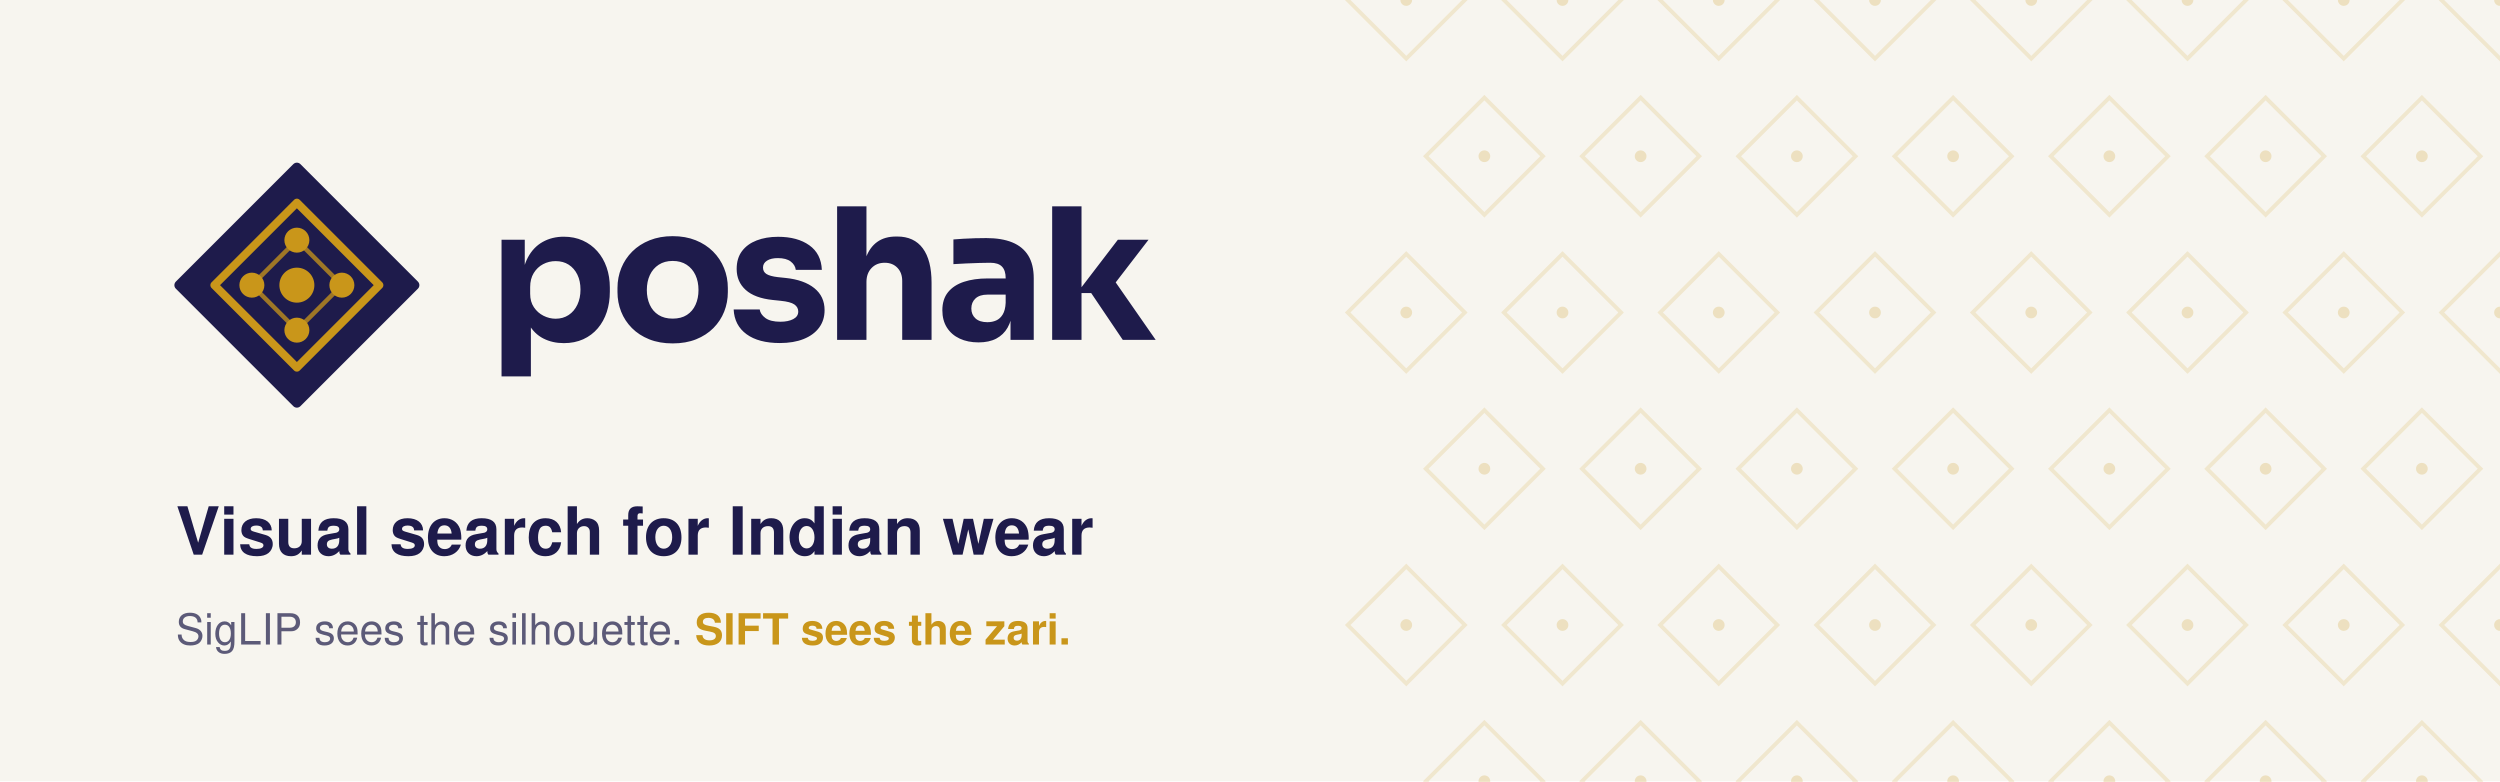
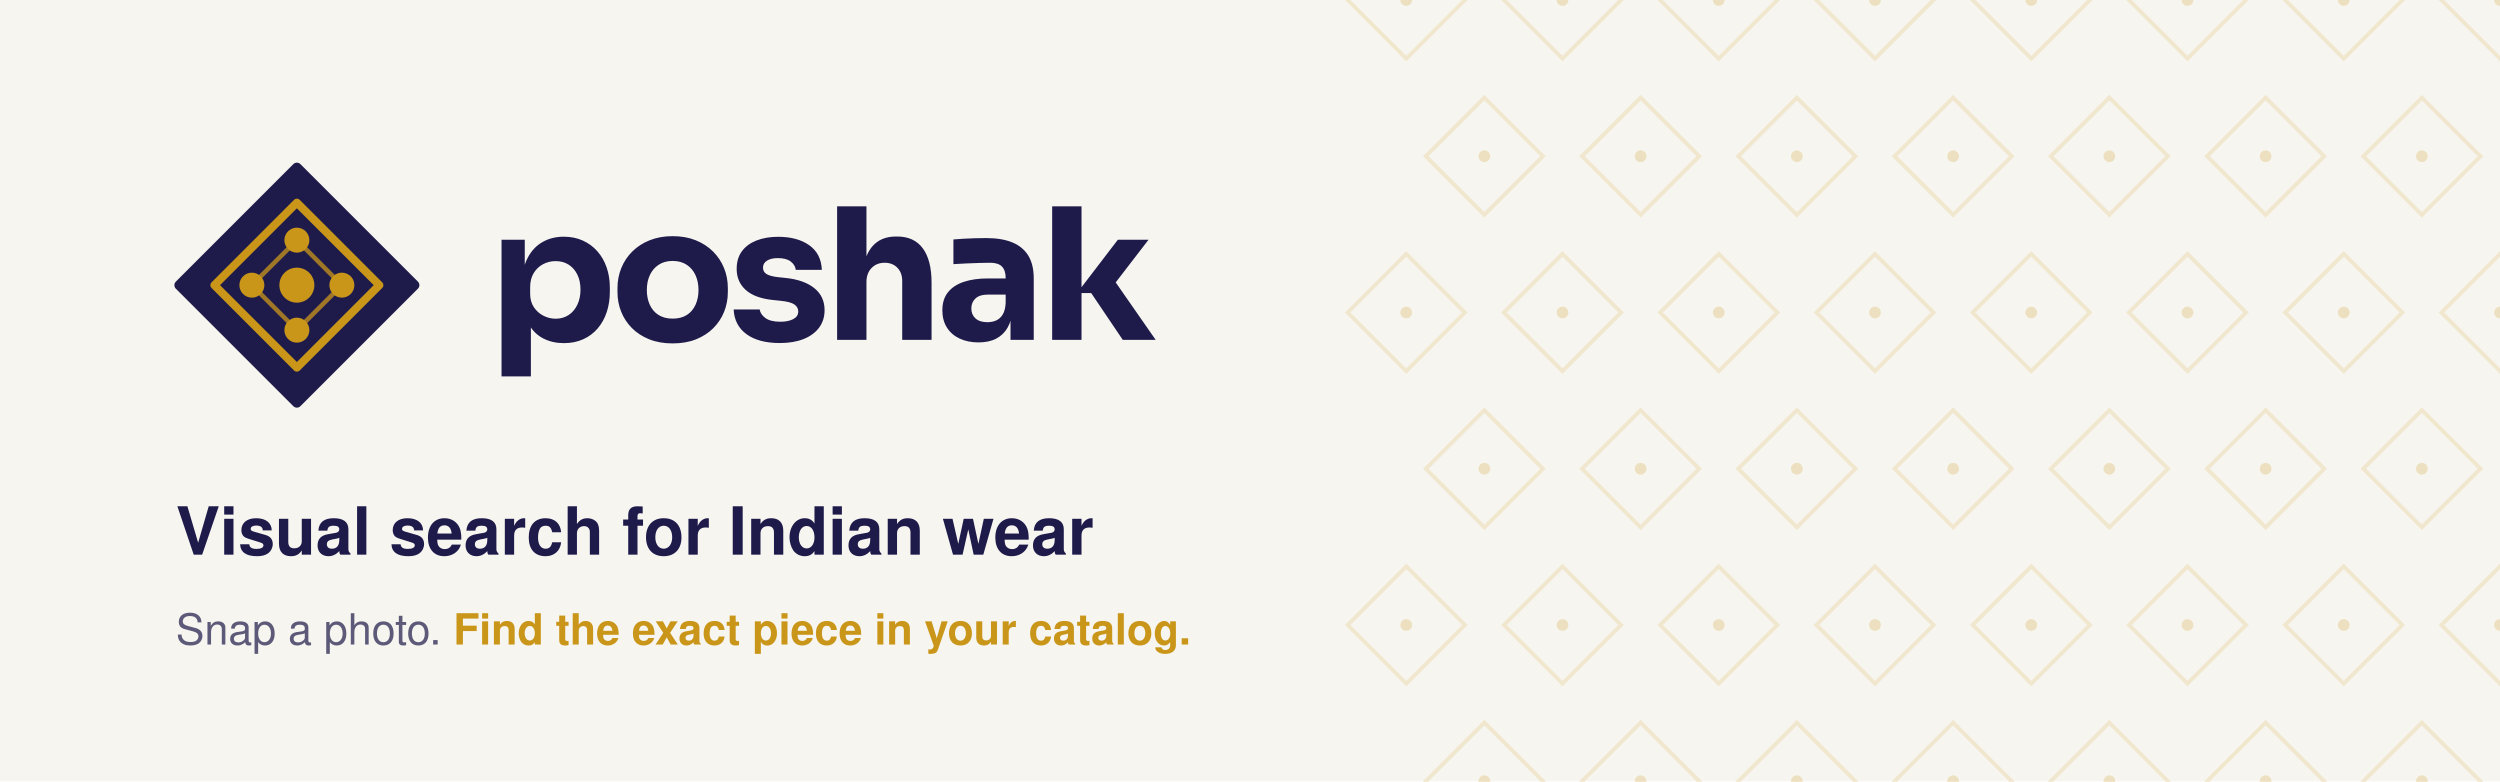
<svg xmlns="http://www.w3.org/2000/svg" style="border-radius:12px" width="1280" height="400" viewBox="0 0 1280 400" role="img">
  <rect width="1280" height="400" fill="#f7f5ef" />
  <path d="M760 -110 L790 -80 L760 -50 L730 -80 Z" fill="none" stroke="#c9961a" stroke-opacity="0.16" stroke-width="2" />
  <circle cx="760" cy="-80" r="3" fill="#c9961a" fill-opacity="0.22" />
  <path d="M840 -110 L870 -80 L840 -50 L810 -80 Z" fill="none" stroke="#c9961a" stroke-opacity="0.16" stroke-width="2" />
  <circle cx="840" cy="-80" r="3" fill="#c9961a" fill-opacity="0.22" />
  <path d="M920 -110 L950 -80 L920 -50 L890 -80 Z" fill="none" stroke="#c9961a" stroke-opacity="0.16" stroke-width="2" />
  <circle cx="920" cy="-80" r="3" fill="#c9961a" fill-opacity="0.22" />
  <path d="M1000 -110 L1030 -80 L1000 -50 L970 -80 Z" fill="none" stroke="#c9961a" stroke-opacity="0.16" stroke-width="2" />
  <circle cx="1000" cy="-80" r="3" fill="#c9961a" fill-opacity="0.22" />
  <path d="M1080 -110 L1110 -80 L1080 -50 L1050 -80 Z" fill="none" stroke="#c9961a" stroke-opacity="0.16" stroke-width="2" />
  <circle cx="1080" cy="-80" r="3" fill="#c9961a" fill-opacity="0.22" />
  <path d="M1160 -110 L1190 -80 L1160 -50 L1130 -80 Z" fill="none" stroke="#c9961a" stroke-opacity="0.16" stroke-width="2" />
  <circle cx="1160" cy="-80" r="3" fill="#c9961a" fill-opacity="0.22" />
  <path d="M1240 -110 L1270 -80 L1240 -50 L1210 -80 Z" fill="none" stroke="#c9961a" stroke-opacity="0.16" stroke-width="2" />
  <circle cx="1240" cy="-80" r="3" fill="#c9961a" fill-opacity="0.22" />
  <path d="M1320 -110 L1350 -80 L1320 -50 L1290 -80 Z" fill="none" stroke="#c9961a" stroke-opacity="0.16" stroke-width="2" />
  <circle cx="1320" cy="-80" r="3" fill="#c9961a" fill-opacity="0.22" />
  <path d="M1400 -110 L1430 -80 L1400 -50 L1370 -80 Z" fill="none" stroke="#c9961a" stroke-opacity="0.16" stroke-width="2" />
  <circle cx="1400" cy="-80" r="3" fill="#c9961a" fill-opacity="0.22" />
  <path d="M720 -30 L750 0 L720 30 L690 0 Z" fill="none" stroke="#c9961a" stroke-opacity="0.16" stroke-width="2" />
  <circle cx="720" cy="0" r="3" fill="#c9961a" fill-opacity="0.22" />
  <path d="M800 -30 L830 0 L800 30 L770 0 Z" fill="none" stroke="#c9961a" stroke-opacity="0.16" stroke-width="2" />
  <circle cx="800" cy="0" r="3" fill="#c9961a" fill-opacity="0.22" />
  <path d="M880 -30 L910 0 L880 30 L850 0 Z" fill="none" stroke="#c9961a" stroke-opacity="0.16" stroke-width="2" />
  <circle cx="880" cy="0" r="3" fill="#c9961a" fill-opacity="0.22" />
  <path d="M960 -30 L990 0 L960 30 L930 0 Z" fill="none" stroke="#c9961a" stroke-opacity="0.16" stroke-width="2" />
  <circle cx="960" cy="0" r="3" fill="#c9961a" fill-opacity="0.22" />
  <path d="M1040 -30 L1070 0 L1040 30 L1010 0 Z" fill="none" stroke="#c9961a" stroke-opacity="0.16" stroke-width="2" />
  <circle cx="1040" cy="0" r="3" fill="#c9961a" fill-opacity="0.22" />
  <path d="M1120 -30 L1150 0 L1120 30 L1090 0 Z" fill="none" stroke="#c9961a" stroke-opacity="0.16" stroke-width="2" />
  <circle cx="1120" cy="0" r="3" fill="#c9961a" fill-opacity="0.22" />
  <path d="M1200 -30 L1230 0 L1200 30 L1170 0 Z" fill="none" stroke="#c9961a" stroke-opacity="0.16" stroke-width="2" />
  <circle cx="1200" cy="0" r="3" fill="#c9961a" fill-opacity="0.22" />
  <path d="M1280 -30 L1310 0 L1280 30 L1250 0 Z" fill="none" stroke="#c9961a" stroke-opacity="0.16" stroke-width="2" />
  <circle cx="1280" cy="0" r="3" fill="#c9961a" fill-opacity="0.22" />
  <path d="M1360 -30 L1390 0 L1360 30 L1330 0 Z" fill="none" stroke="#c9961a" stroke-opacity="0.16" stroke-width="2" />
  <circle cx="1360" cy="0" r="3" fill="#c9961a" fill-opacity="0.22" />
  <path d="M760 50 L790 80 L760 110 L730 80 Z" fill="none" stroke="#c9961a" stroke-opacity="0.16" stroke-width="2" />
  <circle cx="760" cy="80" r="3" fill="#c9961a" fill-opacity="0.22" />
  <path d="M840 50 L870 80 L840 110 L810 80 Z" fill="none" stroke="#c9961a" stroke-opacity="0.16" stroke-width="2" />
  <circle cx="840" cy="80" r="3" fill="#c9961a" fill-opacity="0.22" />
  <path d="M920 50 L950 80 L920 110 L890 80 Z" fill="none" stroke="#c9961a" stroke-opacity="0.16" stroke-width="2" />
  <circle cx="920" cy="80" r="3" fill="#c9961a" fill-opacity="0.22" />
  <path d="M1000 50 L1030 80 L1000 110 L970 80 Z" fill="none" stroke="#c9961a" stroke-opacity="0.16" stroke-width="2" />
  <circle cx="1000" cy="80" r="3" fill="#c9961a" fill-opacity="0.22" />
  <path d="M1080 50 L1110 80 L1080 110 L1050 80 Z" fill="none" stroke="#c9961a" stroke-opacity="0.16" stroke-width="2" />
  <circle cx="1080" cy="80" r="3" fill="#c9961a" fill-opacity="0.22" />
  <path d="M1160 50 L1190 80 L1160 110 L1130 80 Z" fill="none" stroke="#c9961a" stroke-opacity="0.16" stroke-width="2" />
  <circle cx="1160" cy="80" r="3" fill="#c9961a" fill-opacity="0.22" />
  <path d="M1240 50 L1270 80 L1240 110 L1210 80 Z" fill="none" stroke="#c9961a" stroke-opacity="0.16" stroke-width="2" />
  <circle cx="1240" cy="80" r="3" fill="#c9961a" fill-opacity="0.22" />
  <path d="M1320 50 L1350 80 L1320 110 L1290 80 Z" fill="none" stroke="#c9961a" stroke-opacity="0.16" stroke-width="2" />
  <circle cx="1320" cy="80" r="3" fill="#c9961a" fill-opacity="0.22" />
  <path d="M1400 50 L1430 80 L1400 110 L1370 80 Z" fill="none" stroke="#c9961a" stroke-opacity="0.16" stroke-width="2" />
  <circle cx="1400" cy="80" r="3" fill="#c9961a" fill-opacity="0.22" />
  <path d="M720 130 L750 160 L720 190 L690 160 Z" fill="none" stroke="#c9961a" stroke-opacity="0.16" stroke-width="2" />
  <circle cx="720" cy="160" r="3" fill="#c9961a" fill-opacity="0.22" />
  <path d="M800 130 L830 160 L800 190 L770 160 Z" fill="none" stroke="#c9961a" stroke-opacity="0.16" stroke-width="2" />
  <circle cx="800" cy="160" r="3" fill="#c9961a" fill-opacity="0.22" />
  <path d="M880 130 L910 160 L880 190 L850 160 Z" fill="none" stroke="#c9961a" stroke-opacity="0.16" stroke-width="2" />
  <circle cx="880" cy="160" r="3" fill="#c9961a" fill-opacity="0.22" />
  <path d="M960 130 L990 160 L960 190 L930 160 Z" fill="none" stroke="#c9961a" stroke-opacity="0.16" stroke-width="2" />
  <circle cx="960" cy="160" r="3" fill="#c9961a" fill-opacity="0.22" />
  <path d="M1040 130 L1070 160 L1040 190 L1010 160 Z" fill="none" stroke="#c9961a" stroke-opacity="0.16" stroke-width="2" />
  <circle cx="1040" cy="160" r="3" fill="#c9961a" fill-opacity="0.22" />
  <path d="M1120 130 L1150 160 L1120 190 L1090 160 Z" fill="none" stroke="#c9961a" stroke-opacity="0.16" stroke-width="2" />
  <circle cx="1120" cy="160" r="3" fill="#c9961a" fill-opacity="0.22" />
  <path d="M1200 130 L1230 160 L1200 190 L1170 160 Z" fill="none" stroke="#c9961a" stroke-opacity="0.16" stroke-width="2" />
  <circle cx="1200" cy="160" r="3" fill="#c9961a" fill-opacity="0.22" />
  <path d="M1280 130 L1310 160 L1280 190 L1250 160 Z" fill="none" stroke="#c9961a" stroke-opacity="0.16" stroke-width="2" />
  <circle cx="1280" cy="160" r="3" fill="#c9961a" fill-opacity="0.22" />
  <path d="M1360 130 L1390 160 L1360 190 L1330 160 Z" fill="none" stroke="#c9961a" stroke-opacity="0.16" stroke-width="2" />
  <circle cx="1360" cy="160" r="3" fill="#c9961a" fill-opacity="0.22" />
  <path d="M760 210 L790 240 L760 270 L730 240 Z" fill="none" stroke="#c9961a" stroke-opacity="0.16" stroke-width="2" />
  <circle cx="760" cy="240" r="3" fill="#c9961a" fill-opacity="0.22" />
  <path d="M840 210 L870 240 L840 270 L810 240 Z" fill="none" stroke="#c9961a" stroke-opacity="0.16" stroke-width="2" />
  <circle cx="840" cy="240" r="3" fill="#c9961a" fill-opacity="0.22" />
  <path d="M920 210 L950 240 L920 270 L890 240 Z" fill="none" stroke="#c9961a" stroke-opacity="0.16" stroke-width="2" />
  <circle cx="920" cy="240" r="3" fill="#c9961a" fill-opacity="0.22" />
  <path d="M1000 210 L1030 240 L1000 270 L970 240 Z" fill="none" stroke="#c9961a" stroke-opacity="0.16" stroke-width="2" />
  <circle cx="1000" cy="240" r="3" fill="#c9961a" fill-opacity="0.22" />
  <path d="M1080 210 L1110 240 L1080 270 L1050 240 Z" fill="none" stroke="#c9961a" stroke-opacity="0.16" stroke-width="2" />
  <circle cx="1080" cy="240" r="3" fill="#c9961a" fill-opacity="0.22" />
  <path d="M1160 210 L1190 240 L1160 270 L1130 240 Z" fill="none" stroke="#c9961a" stroke-opacity="0.16" stroke-width="2" />
  <circle cx="1160" cy="240" r="3" fill="#c9961a" fill-opacity="0.22" />
  <path d="M1240 210 L1270 240 L1240 270 L1210 240 Z" fill="none" stroke="#c9961a" stroke-opacity="0.16" stroke-width="2" />
  <circle cx="1240" cy="240" r="3" fill="#c9961a" fill-opacity="0.22" />
  <path d="M1320 210 L1350 240 L1320 270 L1290 240 Z" fill="none" stroke="#c9961a" stroke-opacity="0.16" stroke-width="2" />
  <circle cx="1320" cy="240" r="3" fill="#c9961a" fill-opacity="0.22" />
  <path d="M1400 210 L1430 240 L1400 270 L1370 240 Z" fill="none" stroke="#c9961a" stroke-opacity="0.16" stroke-width="2" />
  <circle cx="1400" cy="240" r="3" fill="#c9961a" fill-opacity="0.22" />
  <path d="M720 290 L750 320 L720 350 L690 320 Z" fill="none" stroke="#c9961a" stroke-opacity="0.16" stroke-width="2" />
  <circle cx="720" cy="320" r="3" fill="#c9961a" fill-opacity="0.22" />
  <path d="M800 290 L830 320 L800 350 L770 320 Z" fill="none" stroke="#c9961a" stroke-opacity="0.16" stroke-width="2" />
  <circle cx="800" cy="320" r="3" fill="#c9961a" fill-opacity="0.22" />
  <path d="M880 290 L910 320 L880 350 L850 320 Z" fill="none" stroke="#c9961a" stroke-opacity="0.16" stroke-width="2" />
  <circle cx="880" cy="320" r="3" fill="#c9961a" fill-opacity="0.22" />
  <path d="M960 290 L990 320 L960 350 L930 320 Z" fill="none" stroke="#c9961a" stroke-opacity="0.16" stroke-width="2" />
  <circle cx="960" cy="320" r="3" fill="#c9961a" fill-opacity="0.22" />
  <path d="M1040 290 L1070 320 L1040 350 L1010 320 Z" fill="none" stroke="#c9961a" stroke-opacity="0.16" stroke-width="2" />
  <circle cx="1040" cy="320" r="3" fill="#c9961a" fill-opacity="0.22" />
  <path d="M1120 290 L1150 320 L1120 350 L1090 320 Z" fill="none" stroke="#c9961a" stroke-opacity="0.16" stroke-width="2" />
  <circle cx="1120" cy="320" r="3" fill="#c9961a" fill-opacity="0.22" />
  <path d="M1200 290 L1230 320 L1200 350 L1170 320 Z" fill="none" stroke="#c9961a" stroke-opacity="0.16" stroke-width="2" />
  <circle cx="1200" cy="320" r="3" fill="#c9961a" fill-opacity="0.22" />
  <path d="M1280 290 L1310 320 L1280 350 L1250 320 Z" fill="none" stroke="#c9961a" stroke-opacity="0.16" stroke-width="2" />
  <circle cx="1280" cy="320" r="3" fill="#c9961a" fill-opacity="0.22" />
  <path d="M1360 290 L1390 320 L1360 350 L1330 320 Z" fill="none" stroke="#c9961a" stroke-opacity="0.16" stroke-width="2" />
  <circle cx="1360" cy="320" r="3" fill="#c9961a" fill-opacity="0.22" />
  <path d="M760 370 L790 400 L760 430 L730 400 Z" fill="none" stroke="#c9961a" stroke-opacity="0.16" stroke-width="2" />
  <circle cx="760" cy="400" r="3" fill="#c9961a" fill-opacity="0.22" />
  <path d="M840 370 L870 400 L840 430 L810 400 Z" fill="none" stroke="#c9961a" stroke-opacity="0.16" stroke-width="2" />
  <circle cx="840" cy="400" r="3" fill="#c9961a" fill-opacity="0.22" />
  <path d="M920 370 L950 400 L920 430 L890 400 Z" fill="none" stroke="#c9961a" stroke-opacity="0.16" stroke-width="2" />
  <circle cx="920" cy="400" r="3" fill="#c9961a" fill-opacity="0.22" />
  <path d="M1000 370 L1030 400 L1000 430 L970 400 Z" fill="none" stroke="#c9961a" stroke-opacity="0.16" stroke-width="2" />
  <circle cx="1000" cy="400" r="3" fill="#c9961a" fill-opacity="0.22" />
  <path d="M1080 370 L1110 400 L1080 430 L1050 400 Z" fill="none" stroke="#c9961a" stroke-opacity="0.16" stroke-width="2" />
  <circle cx="1080" cy="400" r="3" fill="#c9961a" fill-opacity="0.22" />
  <path d="M1160 370 L1190 400 L1160 430 L1130 400 Z" fill="none" stroke="#c9961a" stroke-opacity="0.16" stroke-width="2" />
  <circle cx="1160" cy="400" r="3" fill="#c9961a" fill-opacity="0.22" />
  <path d="M1240 370 L1270 400 L1240 430 L1210 400 Z" fill="none" stroke="#c9961a" stroke-opacity="0.16" stroke-width="2" />
  <circle cx="1240" cy="400" r="3" fill="#c9961a" fill-opacity="0.22" />
  <path d="M1320 370 L1350 400 L1320 430 L1290 400 Z" fill="none" stroke="#c9961a" stroke-opacity="0.16" stroke-width="2" />
  <circle cx="1320" cy="400" r="3" fill="#c9961a" fill-opacity="0.22" />
  <path d="M1400 370 L1430 400 L1400 430 L1370 400 Z" fill="none" stroke="#c9961a" stroke-opacity="0.16" stroke-width="2" />
  <circle cx="1400" cy="400" r="3" fill="#c9961a" fill-opacity="0.22" />
  <path d="M720 450 L750 480 L720 510 L690 480 Z" fill="none" stroke="#c9961a" stroke-opacity="0.16" stroke-width="2" />
  <circle cx="720" cy="480" r="3" fill="#c9961a" fill-opacity="0.22" />
  <path d="M800 450 L830 480 L800 510 L770 480 Z" fill="none" stroke="#c9961a" stroke-opacity="0.16" stroke-width="2" />
  <circle cx="800" cy="480" r="3" fill="#c9961a" fill-opacity="0.22" />
  <path d="M880 450 L910 480 L880 510 L850 480 Z" fill="none" stroke="#c9961a" stroke-opacity="0.16" stroke-width="2" />
  <circle cx="880" cy="480" r="3" fill="#c9961a" fill-opacity="0.22" />
  <path d="M960 450 L990 480 L960 510 L930 480 Z" fill="none" stroke="#c9961a" stroke-opacity="0.16" stroke-width="2" />
  <circle cx="960" cy="480" r="3" fill="#c9961a" fill-opacity="0.22" />
  <path d="M1040 450 L1070 480 L1040 510 L1010 480 Z" fill="none" stroke="#c9961a" stroke-opacity="0.16" stroke-width="2" />
  <circle cx="1040" cy="480" r="3" fill="#c9961a" fill-opacity="0.22" />
  <path d="M1120 450 L1150 480 L1120 510 L1090 480 Z" fill="none" stroke="#c9961a" stroke-opacity="0.16" stroke-width="2" />
  <circle cx="1120" cy="480" r="3" fill="#c9961a" fill-opacity="0.22" />
  <path d="M1200 450 L1230 480 L1200 510 L1170 480 Z" fill="none" stroke="#c9961a" stroke-opacity="0.16" stroke-width="2" />
  <circle cx="1200" cy="480" r="3" fill="#c9961a" fill-opacity="0.22" />
  <path d="M1280 450 L1310 480 L1280 510 L1250 480 Z" fill="none" stroke="#c9961a" stroke-opacity="0.16" stroke-width="2" />
  <circle cx="1280" cy="480" r="3" fill="#c9961a" fill-opacity="0.22" />
  <path d="M1360 450 L1390 480 L1360 510 L1330 480 Z" fill="none" stroke="#c9961a" stroke-opacity="0.16" stroke-width="2" />
  <circle cx="1360" cy="480" r="3" fill="#c9961a" fill-opacity="0.22" />
  <g transform="translate(88 82) scale(1.28)">
    <path d="M50 3 L97 50 L50 97 L3 50 Z" fill="#1e1b4b" stroke="#1e1b4b" stroke-width="4" stroke-linejoin="round" />
    <path d="M50 17 L83 50 L50 83 L17 50 Z" fill="none" stroke="#c9961a" stroke-width="3.2" stroke-linejoin="round" />
    <path d="M50 32 L68 50 L50 68 L32 50 Z" fill="none" stroke="#c9961a" stroke-width="1.8" stroke-opacity="0.75" />
    <circle cx="50" cy="32" r="5" fill="#c9961a" />
    <circle cx="68" cy="50" r="5" fill="#c9961a" />
    <circle cx="50" cy="68" r="5" fill="#c9961a" />
    <circle cx="32" cy="50" r="5" fill="#c9961a" />
    <circle cx="50" cy="50" r="7" fill="#c9961a" />
  </g>
  <path transform="translate(250.00 174.00) scale(0.09363)" d="M72.5 200.0V-547.5H199.5V-311.25L183.0 -311.75Q186.5 -394.0 216.5 -450.375Q246.5 -506.75 297.5 -535.375Q348.5 -564.0 413.0 -564Q470.25 -564.0 516.625 -543.125Q563.0 -522.25 596.25 -484.625Q629.5 -447.0 647.125 -396.25Q664.75 -345.5 664.75 -285.75V-263.25Q664.75 -203.5 648.0 -152.375Q631.25 -101.25 598.625 -62.875Q566.0 -24.5 519.25 -3.25Q472.5 18.0 413.25 18.0Q351.0 18 301.25 -7.375Q251.5 -32.75 221.625 -85.375Q191.75 -138.0 189.0 -219.25L233.0 -158.75V200ZM368.25 -115.5Q408.75 -115.5 439.375 -135.75Q470.0 -156 487.125 -192.125Q504.25 -228.25 504.25 -274.5Q504.25 -321.75 487.125 -356.625Q470.0 -391.5 439.75 -411.0Q409.5 -430.5 368.25 -430.5Q331.5 -430.5 299.875 -413.875Q268.25 -397.25 248.625 -365.375Q229.0 -333.5 229.0 -288.5V-251.5Q229.0 -208.5 249.5 -178.125Q270.0 -147.75 302.0 -131.625Q334.0 -115.5 368.25 -115.5ZM1008.25 19.5Q936.0 19.5 880.0 -3.0Q824.0 -25.5 785.25 -64.625Q746.5 -103.75 726.5 -154.25Q706.5 -204.75 706.5 -261.0V-283.5Q706.5 -341.25 727.375 -392.625Q748.25 -444.0 787.5 -483.125Q826.75 -522.25 882.75 -544.625Q938.75 -567.0 1008.25 -567.0Q1078.5 -567.0 1134.125 -544.625Q1189.75 -522.25 1229.0 -483.125Q1268.25 -444.0 1289.125 -392.625Q1310.0 -341.25 1310.0 -283.5V-261Q1310.0 -204.75 1290.0 -154.25Q1270.0 -103.75 1231.25 -64.625Q1192.5 -25.5 1136.5 -3.0Q1080.5 19.5 1008.25 19.5ZM1008.25 -116.0Q1054.75 -116.0 1086.0 -136.125Q1117.25 -156.25 1133.375 -191.875Q1149.5 -227.5 1149.5 -272.25Q1149.5 -318.75 1132.875 -354.375Q1116.25 -390.0 1084.625 -410.75Q1053.0 -431.5 1008.25 -431.5Q963.75 -431.5 932.0 -410.75Q900.25 -390.0 883.625 -354.375Q867.0 -318.75 867.0 -272.25Q867.0 -227.5 883.125 -191.875Q899.25 -156.25 930.875 -136.125Q962.5 -116.0 1008.25 -116.0ZM1594.5 17.5Q1478.25 17.5 1412.125 -30.875Q1346.0 -79.25 1341.75 -166.25H1484.25Q1487.75 -139.75 1515.375 -119.375Q1543.0 -99 1597.5 -99.0Q1639.75 -99.0 1667.375 -113.25Q1695.0 -127.5 1695.0 -154.75Q1695.0 -178.75 1673.75 -193.5Q1652.5 -208.25 1598.75 -213.5L1555.75 -218.0Q1457.25 -228.25 1407.75 -272.875Q1358.25 -317.5 1358.25 -387.75Q1358.25 -446.25 1387.25 -485.0Q1416.25 -523.75 1467.5 -543.625Q1518.75 -563.5 1584.75 -563.5Q1690.5 -563.5 1755.5 -517.125Q1820.5 -470.75 1824.0 -382.75H1681.5Q1678.25 -409.5 1653.875 -428.25Q1629.5 -447.0 1583.25 -447.0Q1546.0 -447 1524.125 -433.0Q1502.25 -419.0 1502.25 -395.25Q1502.25 -372.0 1521.25 -360.0Q1540.25 -348.0 1582.75 -343.0L1625.75 -338.5Q1726.75 -328.0 1782.875 -282.75Q1839.0 -237.5 1839.0 -162.25Q1839.0 -107 1809.0 -66.625Q1779.0 -26.25 1724.125 -4.375Q1669.25 17.5 1594.5 17.5ZM1907.5 0.0V-730.0H2068.0V-309H2044.0Q2044.0 -391.75 2064.875 -448.875Q2085.75 -506.0 2126.875 -535.5Q2168.0 -565 2229.75 -565.0H2236.75Q2328.25 -565.0 2376.125 -500.375Q2424.0 -435.75 2424.0 -311.75V0H2263.5V-322.0Q2263.5 -366.75 2237.125 -394.125Q2210.75 -421.5 2167.75 -421.5Q2123.25 -421.5 2095.625 -392.5Q2068.0 -363.5 2068.0 -316.25V0ZM2855.75 0.0V-161.5H2829.25V-337.5Q2829.25 -379.75 2809.0 -400.625Q2788.75 -421.5 2745.0 -421.5Q2723.0 -421.5 2687.0 -420.5Q2651.0 -419.5 2612.75 -417.75Q2574.5 -416.0 2543.5 -414.0V-549.0Q2567.0 -551 2597.875 -552.875Q2628.75 -554.75 2661.875 -555.625Q2695.0 -556.5 2723.5 -556.5Q2807.75 -556.5 2865.375 -532.875Q2923.0 -509.25 2952.875 -460.75Q2982.75 -412.25 2982.75 -335.75V0.0ZM2680.75 14.0Q2622.25 14.0 2577.625 -6.875Q2533.0 -27.75 2508.0 -67.125Q2483.0 -106.5 2483.0 -161.5Q2483.0 -222.25 2514.125 -260.625Q2545.25 -299.0 2601.0 -317.375Q2656.75 -335.75 2730.25 -335.75H2846.75V-247.25H2729.25Q2687.0 -247.25 2664.25 -226.375Q2641.5 -205.5 2641.5 -171.25Q2641.5 -137.75 2664.25 -117.125Q2687.0 -96.5 2729.25 -96.5Q2755.75 -96.5 2777.375 -106.0Q2799.0 -115.5 2813.125 -138.625Q2827.25 -161.75 2829.25 -202.5L2867.25 -163.0Q2862.25 -106.0 2839.75 -66.75Q2817.25 -27.5 2777.75 -6.75Q2738.25 14.0 2680.75 14.0ZM3469.5 0.0 3297.0 -255.75H3219.5L3442.75 -547.5H3610.5L3401.25 -275.5L3403.0 -354.25L3649.5 0.0ZM3083.5 0.0V-730.0H3244.0V0Z" fill="#1e1b4b" />
  <text x="90" y="284" fill="#1e1b4b" font-family="Segoe UI,Helvetica,Arial,sans-serif" font-size="34" font-weight="600">Visual search for Indian wear</text>
-   <text x="90" y="330" fill="#5c5a78" font-family="Segoe UI,Helvetica,Arial,sans-serif" font-size="22">SigLIP sees the silhouette. <tspan fill="#c9961a" font-weight="600">SIFT sees the zari.</tspan>
+   <text x="90" y="330" fill="#5c5a78" font-family="Segoe UI,Helvetica,Arial,sans-serif" font-size="22">Snap a photo. <tspan fill="#c9961a" font-weight="600">Find the exact piece in your catalog.</tspan>
  </text>
</svg>
